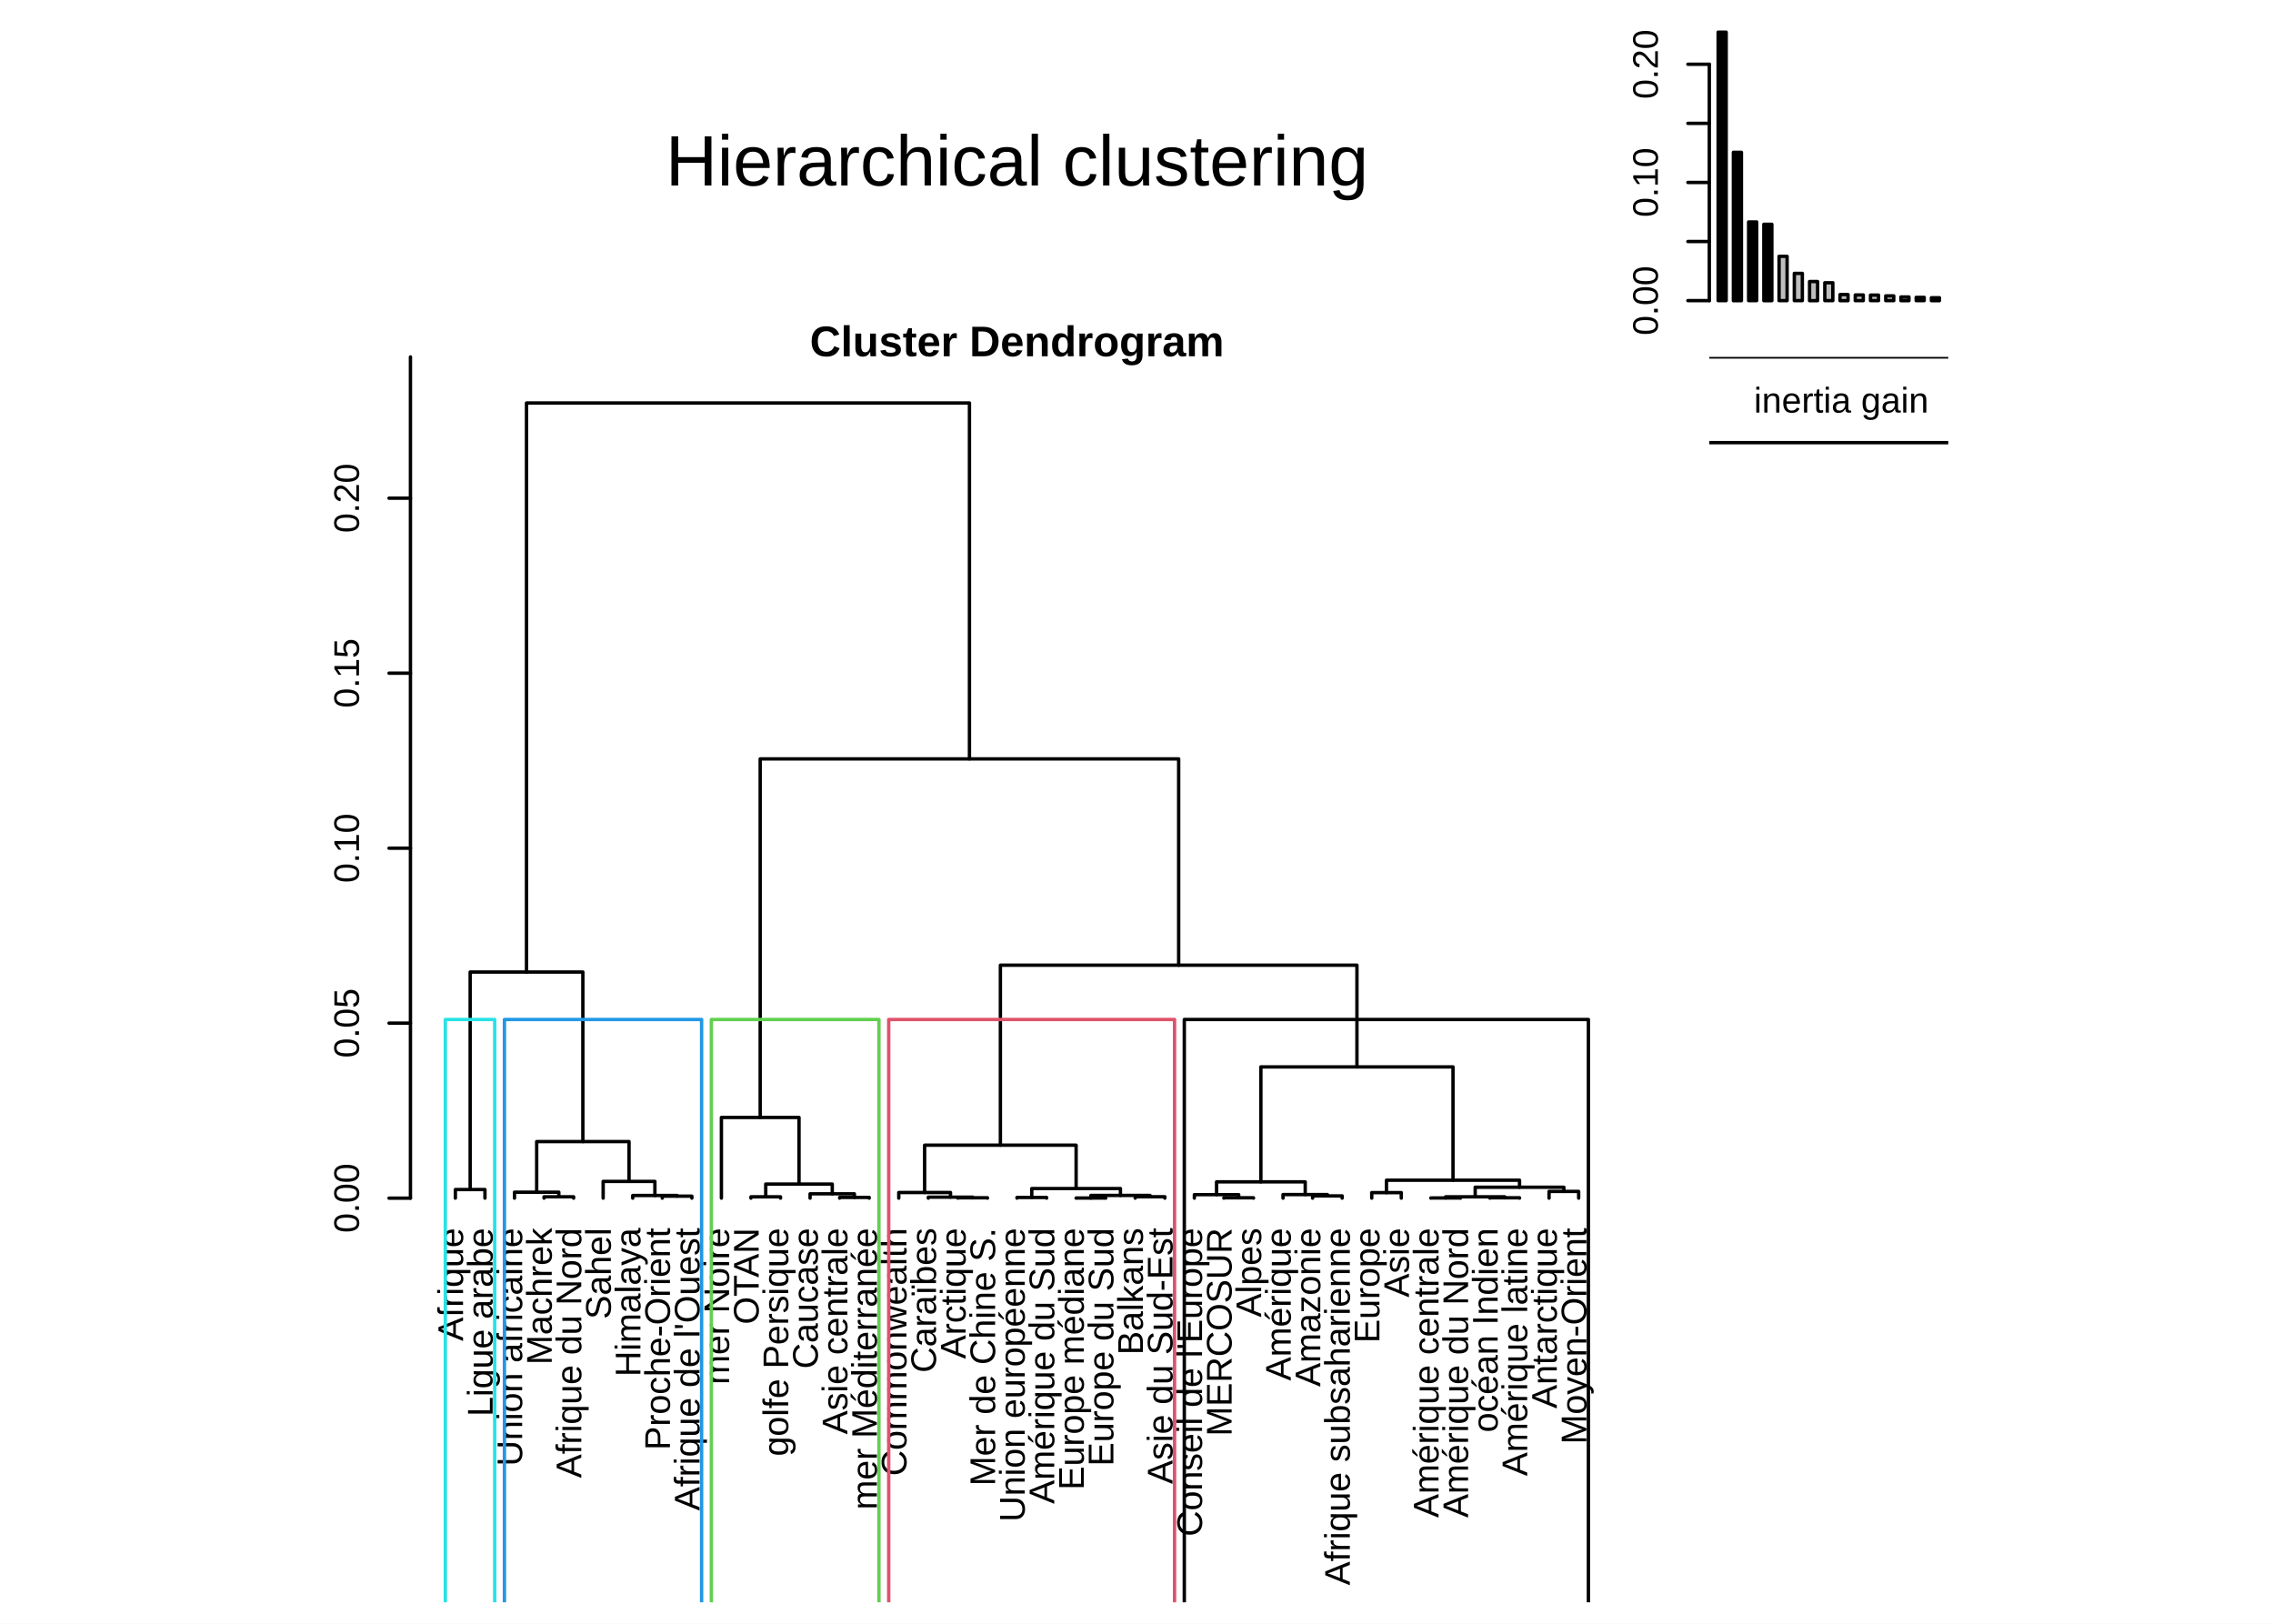
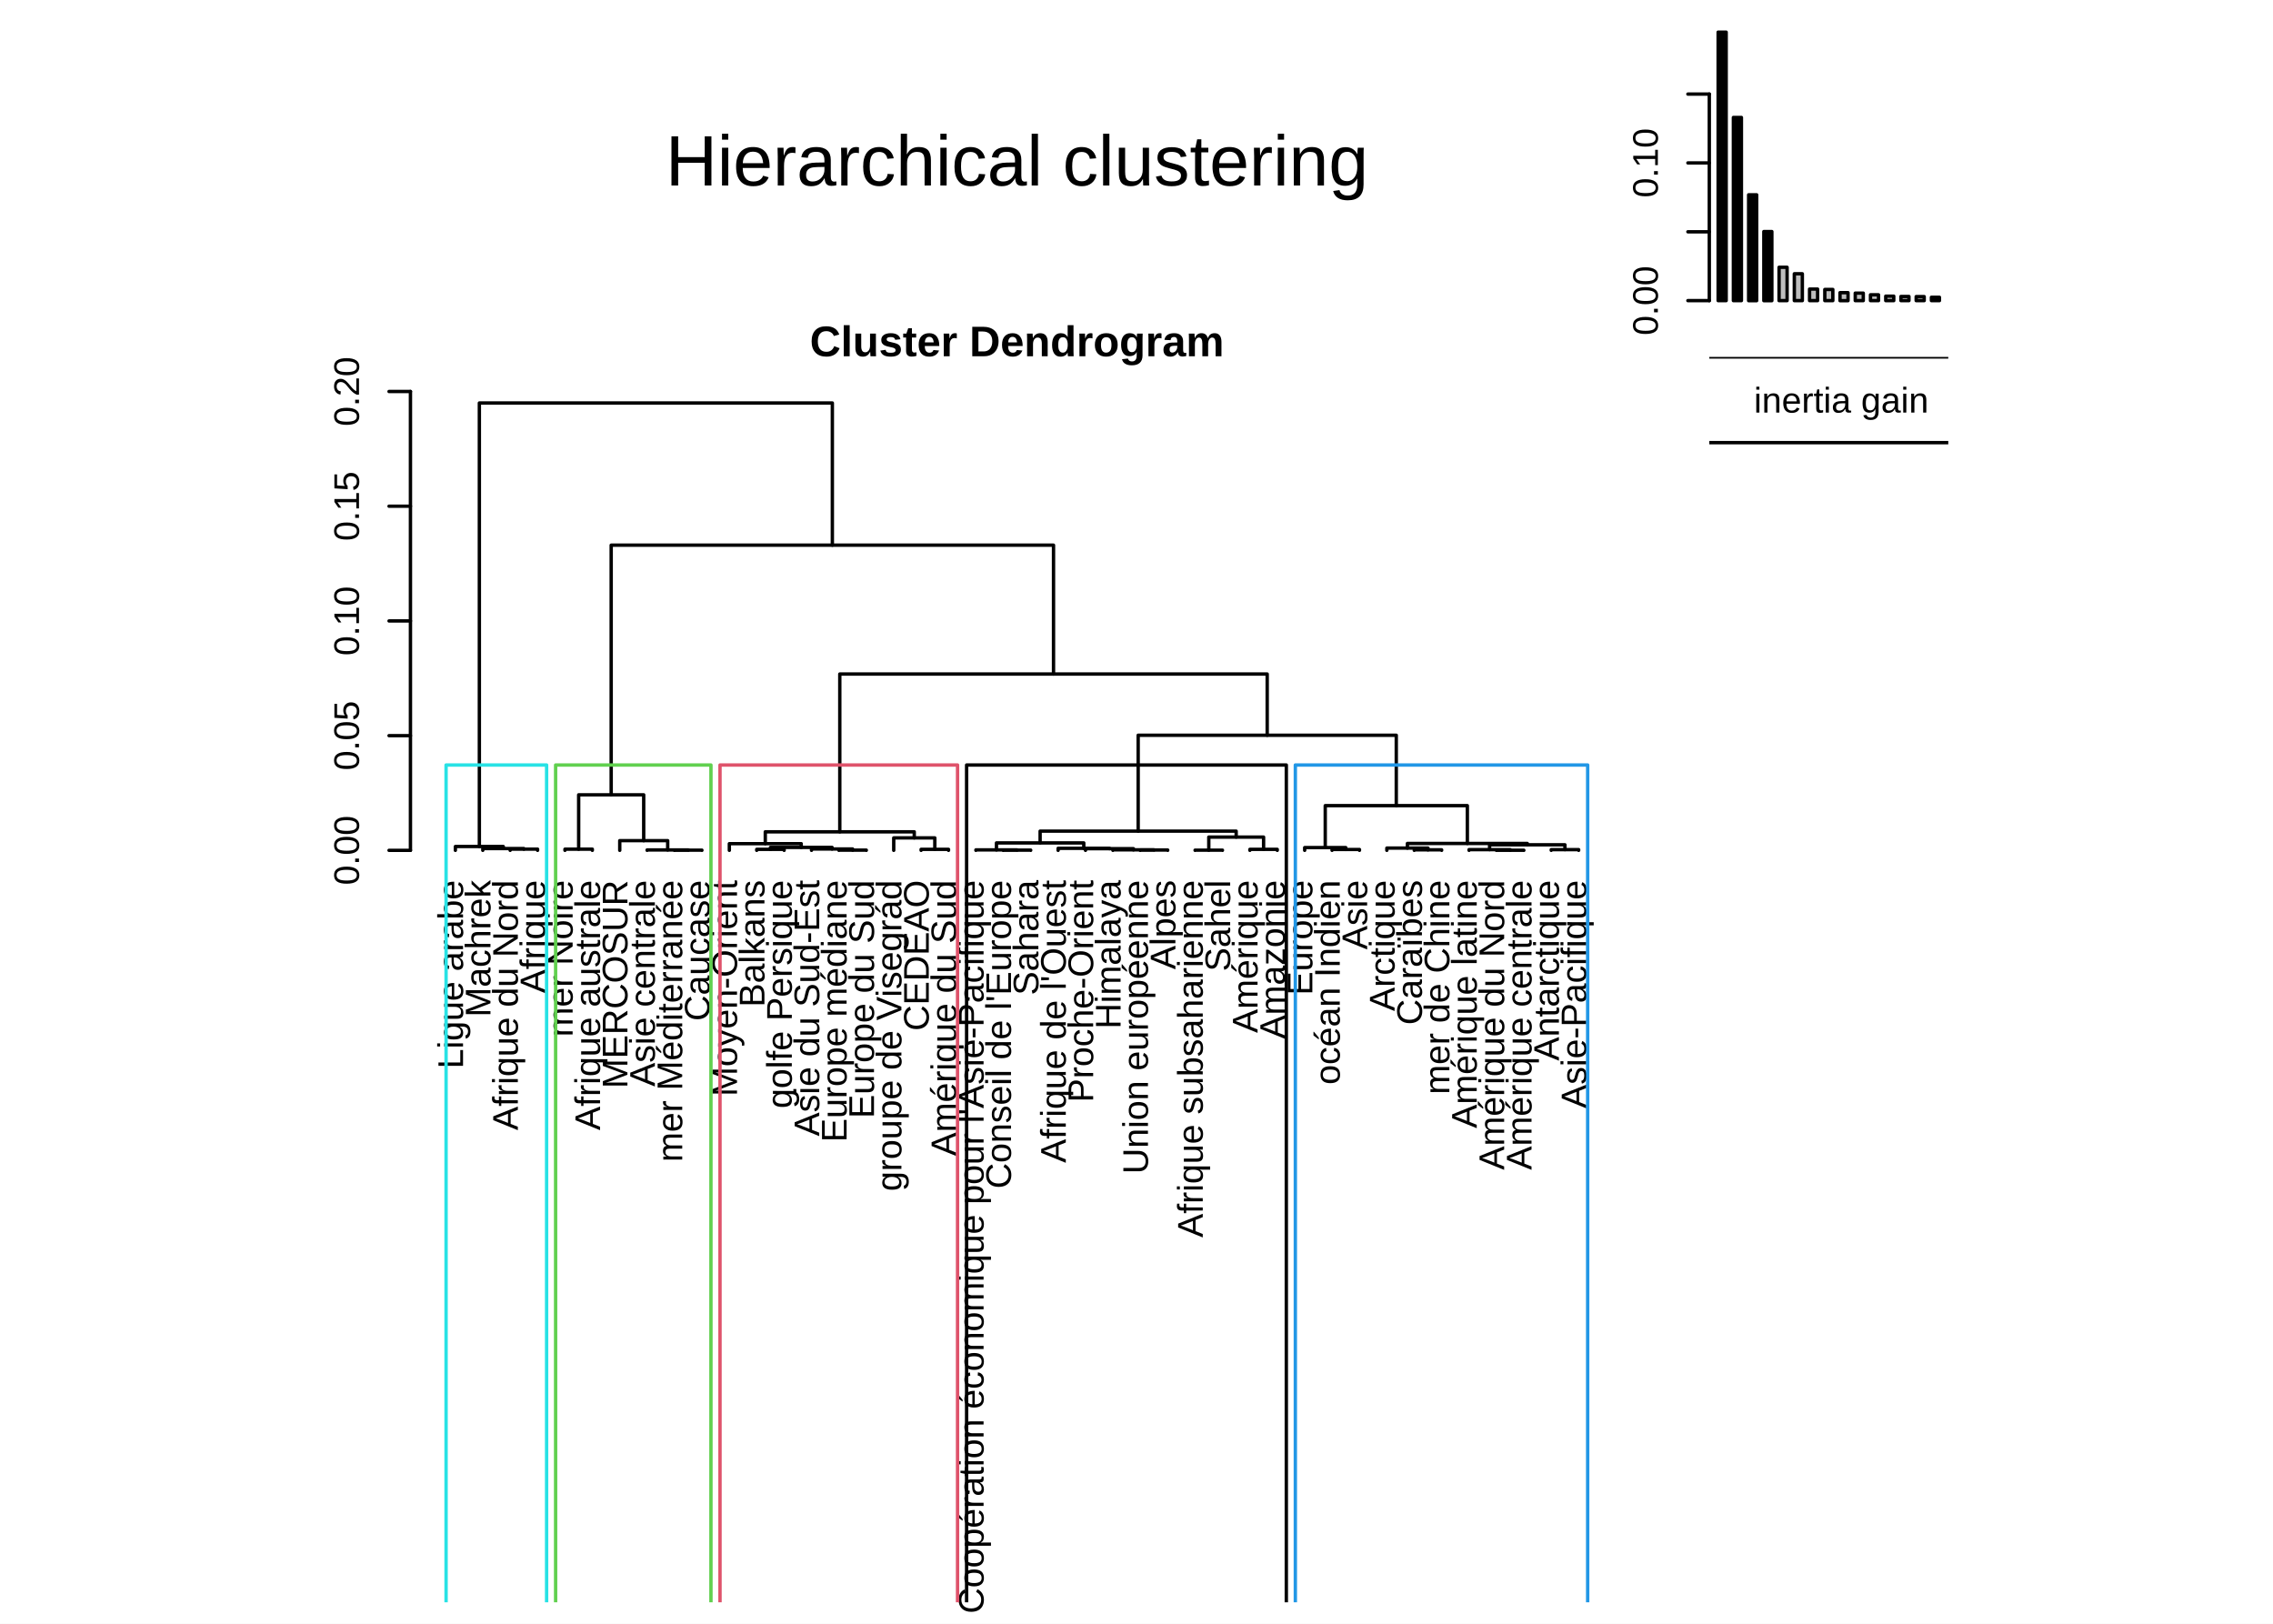
<svg xmlns="http://www.w3.org/2000/svg" class="svglite" width="504.00pt" height="360.00pt" viewBox="0 0 504.00 360.00">
  <defs>
    <style type="text/css">
    .svglite line, .svglite polyline, .svglite polygon, .svglite path, .svglite rect, .svglite circle {
      fill: none;
      stroke: #000000;
      stroke-linecap: round;
      stroke-linejoin: round;
      stroke-miterlimit: 10.00;
    }
  </style>
  </defs>
  <rect width="100%" height="100%" style="stroke: none; fill: #FFFFFF;" />
  <defs>
    <clipPath id="cpMC4wMHw1MDQuMDB8MC4wMHwzNjAuMDA=">
      <rect x="0.00" y="0.00" width="504.00" height="360.00" />
    </clipPath>
  </defs>
  <g clip-path="url(#cpMC4wMHw1MDQuMDB8MC4wMHwzNjAuMDA=)">
</g>
  <defs>
    <clipPath id="cpMzYwLjAwfDQzMi4wMHwwLjAwfDcyLjAw">
      <rect x="360.00" y="0.00" width="72.00" height="72.00" />
    </clipPath>
  </defs>
  <g clip-path="url(#cpMzYwLjAwfDQzMi4wMHwwLjAwfDcyLjAw)">
    <rect x="380.97" y="7.13" width="1.78" height="59.52" style="stroke-width: 0.75; fill: #000000;" />
-     <rect x="384.35" y="33.77" width="1.78" height="32.89" style="stroke-width: 0.75; fill: #000000;" />
-     <rect x="387.73" y="49.21" width="1.78" height="17.44" style="stroke-width: 0.75; fill: #000000;" />
-     <rect x="391.10" y="49.73" width="1.78" height="16.93" style="stroke-width: 0.75; fill: #000000;" />
-     <rect x="394.48" y="56.83" width="1.78" height="9.82" style="stroke-width: 0.75; fill: #BEBEBE;" />
-     <rect x="397.86" y="60.61" width="1.78" height="6.04" style="stroke-width: 0.75; fill: #BEBEBE;" />
-     <rect x="401.24" y="62.42" width="1.78" height="4.24" style="stroke-width: 0.75; fill: #BEBEBE;" />
-     <rect x="404.62" y="62.69" width="1.78" height="3.96" style="stroke-width: 0.75; fill: #BEBEBE;" />
-     <rect x="407.99" y="65.31" width="1.78" height="1.35" style="stroke-width: 0.75; fill: #BEBEBE;" />
-     <rect x="411.37" y="65.40" width="1.78" height="1.25" style="stroke-width: 0.75; fill: #BEBEBE;" />
-     <rect x="414.75" y="65.43" width="1.78" height="1.22" style="stroke-width: 0.75; fill: #BEBEBE;" />
-     <rect x="418.13" y="65.60" width="1.78" height="1.05" style="stroke-width: 0.75; fill: #BEBEBE;" />
-     <rect x="421.50" y="65.84" width="1.78" height="0.82" style="stroke-width: 0.75; fill: #BEBEBE;" />
-     <rect x="424.88" y="65.93" width="1.78" height="0.72" style="stroke-width: 0.75; fill: #BEBEBE;" />
-     <rect x="428.26" y="66.01" width="1.78" height="0.65" style="stroke-width: 0.75; fill: #BEBEBE;" />
+     <rect x="384.35" y="26.04" width="1.78" height="40.61" style="stroke-width: 0.75; fill: #000000;" />
+     <rect x="387.73" y="43.19" width="1.78" height="23.47" style="stroke-width: 0.75; fill: #000000;" />
+     <rect x="391.10" y="51.34" width="1.78" height="15.32" style="stroke-width: 0.75; fill: #000000;" />
+     <rect x="394.48" y="59.26" width="1.78" height="7.39" style="stroke-width: 0.75; fill: #BEBEBE;" />
+     <rect x="397.86" y="60.70" width="1.78" height="5.95" style="stroke-width: 0.75; fill: #BEBEBE;" />
+     <rect x="401.24" y="64.09" width="1.78" height="2.56" style="stroke-width: 0.75; fill: #BEBEBE;" />
+     <rect x="404.62" y="64.18" width="1.78" height="2.47" style="stroke-width: 0.75; fill: #BEBEBE;" />
+     <rect x="407.99" y="64.89" width="1.78" height="1.77" style="stroke-width: 0.75; fill: #BEBEBE;" />
+     <rect x="411.37" y="64.99" width="1.78" height="1.66" style="stroke-width: 0.75; fill: #BEBEBE;" />
+     <rect x="414.75" y="65.36" width="1.78" height="1.29" style="stroke-width: 0.75; fill: #BEBEBE;" />
+     <rect x="418.13" y="65.66" width="1.78" height="0.99" style="stroke-width: 0.75; fill: #BEBEBE;" />
+     <rect x="421.50" y="65.73" width="1.78" height="0.92" style="stroke-width: 0.75; fill: #BEBEBE;" />
+     <rect x="424.88" y="65.76" width="1.78" height="0.89" style="stroke-width: 0.75; fill: #BEBEBE;" />
+     <rect x="428.26" y="65.91" width="1.78" height="0.74" style="stroke-width: 0.75; fill: #BEBEBE;" />
  </g>
  <g clip-path="url(#cpMC4wMHw1MDQuMDB8MC4wMHwzNjAuMDA=)">
-     <line x1="379.01" y1="66.65" x2="379.01" y2="14.25" style="stroke-width: 0.75;" />
+     <line x1="379.01" y1="66.65" x2="379.01" y2="20.86" style="stroke-width: 0.75;" />
    <line x1="379.01" y1="66.65" x2="374.26" y2="66.65" style="stroke-width: 0.75;" />
-     <line x1="379.01" y1="53.55" x2="374.26" y2="53.55" style="stroke-width: 0.75;" />
-     <line x1="379.01" y1="40.45" x2="374.26" y2="40.45" style="stroke-width: 0.75;" />
-     <line x1="379.01" y1="27.35" x2="374.26" y2="27.35" style="stroke-width: 0.75;" />
-     <line x1="379.01" y1="14.25" x2="374.26" y2="14.25" style="stroke-width: 0.75;" />
+     <line x1="379.01" y1="51.39" x2="374.26" y2="51.39" style="stroke-width: 0.75;" />
+     <line x1="379.01" y1="36.12" x2="374.26" y2="36.12" style="stroke-width: 0.75;" />
+     <line x1="379.01" y1="20.86" x2="374.26" y2="20.86" style="stroke-width: 0.75;" />
    <text transform="translate(367.60,66.65) rotate(-90)" text-anchor="middle" style="font-size: 7.92px; font-family: Arial;" textLength="15.39px" lengthAdjust="spacingAndGlyphs">0.00</text>
-     <text transform="translate(367.60,40.45) rotate(-90)" text-anchor="middle" style="font-size: 7.92px; font-family: Arial;" textLength="15.39px" lengthAdjust="spacingAndGlyphs">0.10</text>
-     <text transform="translate(367.60,14.25) rotate(-90)" text-anchor="middle" style="font-size: 7.92px; font-family: Arial;" textLength="15.39px" lengthAdjust="spacingAndGlyphs">0.20</text>
+     <text transform="translate(367.60,36.12) rotate(-90)" text-anchor="middle" style="font-size: 7.92px; font-family: Arial;" textLength="15.39px" lengthAdjust="spacingAndGlyphs">0.10</text>
  </g>
  <defs>
    <clipPath id="cpOTEuMDF8MzYwLjAwfDcuMTN8NjcuMjU=">
      <rect x="91.01" y="7.13" width="268.99" height="60.12" />
    </clipPath>
  </defs>
  <g clip-path="url(#cpOTEuMDF8MzYwLjAwfDcuMTN8NjcuMjU=)">
    <circle cx="225.50" cy="37.19" r="1.78" style="stroke-width: 0.75; stroke: #FFFFFF;" />
  </g>
  <defs>
    <clipPath id="cpNzIuMDB8MzYwLjAwfDAuMDB8NzIuMDA=">
      <rect x="72.00" y="0.00" width="288.00" height="72.00" />
    </clipPath>
  </defs>
  <g clip-path="url(#cpNzIuMDB8MzYwLjAwfDAuMDB8NzIuMDA=)">
</g>
  <g clip-path="url(#cpOTEuMDF8MzYwLjAwfDcuMTN8NjcuMjU=)">
    <text x="225.50" y="41.13" text-anchor="middle" style="font-size: 15.84px; font-family: Arial;" textLength="155.71px" lengthAdjust="spacingAndGlyphs">Hierarchical clustering</text>
  </g>
  <defs>
    <clipPath id="cpMzc5LjAxfDQzMi4wMHw3OS4xM3wzNTUuMjU=">
      <rect x="379.01" y="79.13" width="52.99" height="276.12" />
    </clipPath>
  </defs>
  <g clip-path="url(#cpMzc5LjAxfDQzMi4wMHw3OS4xM3wzNTUuMjU=)">
    <circle cx="405.50" cy="217.19" r="1.78" style="stroke-width: 0.75; stroke: #FFFFFF;" />
  </g>
  <defs>
    <clipPath id="cpMzYwLjAwfDQzMi4wMHw3Mi4wMHwzNjAuMDA=">
      <rect x="360.00" y="72.00" width="72.00" height="288.00" />
    </clipPath>
  </defs>
  <g clip-path="url(#cpMzYwLjAwfDQzMi4wMHw3Mi4wMHwzNjAuMDA=)">
</g>
  <g clip-path="url(#cpMzc5LjAxfDQzMi4wMHw3OS4xM3wzNTUuMjU=)">
    <rect x="374.65" y="79.13" width="61.72" height="19.01" style="stroke-width: 0.75;" />
    <text x="388.90" y="91.47" style="font-size: 7.92px; font-family: Arial;" textLength="43.08px" lengthAdjust="spacingAndGlyphs">inertia gain  </text>
  </g>
  <defs>
    <clipPath id="cpOTEuMDF8MzYwLjAwfDc5LjEzfDM1NS4yNQ==">
      <rect x="91.01" y="79.13" width="268.99" height="276.12" />
    </clipPath>
  </defs>
  <g clip-path="url(#cpOTEuMDF8MzYwLjAwfDc5LjEzfDM1NS4yNQ==)">
</g>
  <defs>
    <clipPath id="cpNzIuMDB8MzYwLjAwfDcyLjAwfDM2MC4wMA==">
      <rect x="72.00" y="72.00" width="288.00" height="288.00" />
    </clipPath>
  </defs>
  <g clip-path="url(#cpNzIuMDB8MzYwLjAwfDcyLjAwfDM2MC4wMA==)">
-     <text transform="translate(102.67,272.23) rotate(-90)" text-anchor="end" style="font-size: 7.92px; font-family: Arial;" textLength="25.06px" lengthAdjust="spacingAndGlyphs">Afrique</text>
-     <text transform="translate(109.23,272.23) rotate(-90)" text-anchor="end" style="font-size: 7.92px; font-family: Arial;" textLength="41.78px" lengthAdjust="spacingAndGlyphs">Ligue arabe</text>
-     <polyline points="100.97,265.64 100.97,263.73 107.53,263.73 107.53,265.64 " style="stroke-width: 0.75;" />
-     <text transform="translate(115.78,272.23) rotate(-90)" text-anchor="end" style="font-size: 7.92px; font-family: Arial;" textLength="52.75px" lengthAdjust="spacingAndGlyphs">Union africaine</text>
-     <text transform="translate(122.34,272.23) rotate(-90)" text-anchor="end" style="font-size: 7.92px; font-family: Arial;" textLength="30.33px" lengthAdjust="spacingAndGlyphs">Machrek</text>
-     <text transform="translate(128.89,272.23) rotate(-90)" text-anchor="end" style="font-size: 7.92px; font-family: Arial;" textLength="55.39px" lengthAdjust="spacingAndGlyphs">Afrique du Nord</text>
-     <polyline points="120.63,265.64 120.63,265.34 127.19,265.34 127.19,265.64 " style="stroke-width: 0.75;" />
-     <polyline points="114.08,265.64 114.08,264.32 123.91,264.32 123.91,265.34 " style="stroke-width: 0.75;" />
-     <text transform="translate(135.44,272.23) rotate(-90)" text-anchor="end" style="font-size: 7.92px; font-family: Arial;" textLength="20.22px" lengthAdjust="spacingAndGlyphs">Sahel</text>
-     <text transform="translate(142.00,272.23) rotate(-90)" text-anchor="end" style="font-size: 7.92px; font-family: Arial;" textLength="32.96px" lengthAdjust="spacingAndGlyphs">Himalaya</text>
-     <text transform="translate(148.55,272.23) rotate(-90)" text-anchor="end" style="font-size: 7.92px; font-family: Arial;" textLength="49.23px" lengthAdjust="spacingAndGlyphs">Proche-Orient</text>
-     <text transform="translate(155.11,272.23) rotate(-90)" text-anchor="end" style="font-size: 7.92px; font-family: Arial;" textLength="62.61px" lengthAdjust="spacingAndGlyphs">Afrique de l'Ouest</text>
-     <polyline points="146.85,265.64 146.85,265.20 153.41,265.20 153.41,265.64 " style="stroke-width: 0.75;" />
-     <polyline points="140.30,265.64 140.30,265.05 150.13,265.05 150.13,265.20 " style="stroke-width: 0.75;" />
-     <polyline points="133.74,265.64 133.74,261.93 145.21,261.93 145.21,265.05 " style="stroke-width: 0.75;" />
-     <polyline points="119.00,264.32 119.00,253.10 139.48,253.10 139.48,261.93 " style="stroke-width: 0.75;" />
-     <polyline points="104.25,263.73 104.25,215.51 129.24,215.51 129.24,253.10 " style="stroke-width: 0.75;" />
-     <text transform="translate(161.66,272.23) rotate(-90)" text-anchor="end" style="font-size: 7.92px; font-family: Arial;" textLength="34.72px" lengthAdjust="spacingAndGlyphs">mer Noire</text>
-     <text transform="translate(168.22,272.23) rotate(-90)" text-anchor="end" style="font-size: 7.92px; font-family: Arial;" textLength="21.96px" lengthAdjust="spacingAndGlyphs">OTAN</text>
-     <text transform="translate(174.77,272.23) rotate(-90)" text-anchor="end" style="font-size: 7.92px; font-family: Arial;" textLength="50.56px" lengthAdjust="spacingAndGlyphs">golfe Persique</text>
-     <polyline points="166.51,265.64 166.51,265.35 173.07,265.35 173.07,265.64 " style="stroke-width: 0.75;" />
-     <text transform="translate(181.33,272.23) rotate(-90)" text-anchor="end" style="font-size: 7.92px; font-family: Arial;" textLength="31.21px" lengthAdjust="spacingAndGlyphs">Caucase</text>
-     <text transform="translate(187.88,272.23) rotate(-90)" text-anchor="end" style="font-size: 7.92px; font-family: Arial;" textLength="45.71px" lengthAdjust="spacingAndGlyphs">Asie centrale</text>
-     <text transform="translate(194.43,272.23) rotate(-90)" text-anchor="end" style="font-size: 7.92px; font-family: Arial;" textLength="62.42px" lengthAdjust="spacingAndGlyphs">mer Méditerranée</text>
-     <polyline points="186.18,265.64 186.18,265.48 192.73,265.48 192.73,265.64 " style="stroke-width: 0.75;" />
-     <polyline points="179.62,265.64 179.62,264.68 189.45,264.68 189.45,265.48 " style="stroke-width: 0.75;" />
-     <polyline points="169.79,265.35 169.79,262.52 184.54,262.52 184.54,264.68 " style="stroke-width: 0.75;" />
-     <polyline points="159.96,265.64 159.96,247.75 177.17,247.75 177.17,262.52 " style="stroke-width: 0.75;" />
-     <text transform="translate(200.99,272.23) rotate(-90)" text-anchor="end" style="font-size: 7.92px; font-family: Arial;" textLength="54.94px" lengthAdjust="spacingAndGlyphs">Commonwealth</text>
-     <text transform="translate(207.54,272.23) rotate(-90)" text-anchor="end" style="font-size: 7.92px; font-family: Arial;" textLength="32.09px" lengthAdjust="spacingAndGlyphs">Caraïbes</text>
-     <text transform="translate(214.10,272.23) rotate(-90)" text-anchor="end" style="font-size: 7.92px; font-family: Arial;" textLength="29.01px" lengthAdjust="spacingAndGlyphs">Arctique</text>
-     <text transform="translate(220.65,272.23) rotate(-90)" text-anchor="end" style="font-size: 7.92px; font-family: Arial;" textLength="57.14px" lengthAdjust="spacingAndGlyphs">Mer de Chine S.</text>
-     <polyline points="212.40,265.64 212.40,265.56 218.95,265.56 218.95,265.64 " style="stroke-width: 0.75;" />
-     <polyline points="205.84,265.64 205.84,265.42 215.67,265.42 215.67,265.56 " style="stroke-width: 0.75;" />
-     <polyline points="199.29,265.64 199.29,264.39 210.76,264.39 210.76,265.42 " style="stroke-width: 0.75;" />
-     <text transform="translate(227.21,272.23) rotate(-90)" text-anchor="end" style="font-size: 7.92px; font-family: Arial;" textLength="65.09px" lengthAdjust="spacingAndGlyphs">Union européenne</text>
-     <text transform="translate(233.76,272.23) rotate(-90)" text-anchor="end" style="font-size: 7.92px; font-family: Arial;" textLength="61.11px" lengthAdjust="spacingAndGlyphs">Amérique du Sud</text>
-     <polyline points="225.50,265.64 225.50,265.49 232.06,265.49 232.06,265.64 " style="stroke-width: 0.75;" />
-     <text transform="translate(240.31,272.23) rotate(-90)" text-anchor="end" style="font-size: 7.92px; font-family: Arial;" textLength="58.04px" lengthAdjust="spacingAndGlyphs">Europe médiane</text>
-     <text transform="translate(246.87,272.23) rotate(-90)" text-anchor="end" style="font-size: 7.92px; font-family: Arial;" textLength="52.76px" lengthAdjust="spacingAndGlyphs">Europe du Sud</text>
-     <polyline points="238.61,265.64 238.61,265.62 245.17,265.62 245.17,265.64 " style="stroke-width: 0.75;" />
-     <text transform="translate(253.42,272.23) rotate(-90)" text-anchor="end" style="font-size: 7.92px; font-family: Arial;" textLength="28.13px" lengthAdjust="spacingAndGlyphs">Balkans</text>
-     <text transform="translate(259.98,272.23) rotate(-90)" text-anchor="end" style="font-size: 7.92px; font-family: Arial;" textLength="56.69px" lengthAdjust="spacingAndGlyphs">Asie du Sud-Est</text>
-     <polyline points="251.72,265.64 251.72,265.33 258.28,265.33 258.28,265.64 " style="stroke-width: 0.75;" />
-     <polyline points="241.89,265.62 241.89,265.04 255.00,265.04 255.00,265.33 " style="stroke-width: 0.75;" />
-     <polyline points="228.78,265.49 228.78,263.51 248.44,263.51 248.44,265.04 " style="stroke-width: 0.75;" />
-     <polyline points="205.02,264.39 205.02,253.90 238.61,253.90 238.61,263.51 " style="stroke-width: 0.75;" />
-     <text transform="translate(266.53,272.23) rotate(-90)" text-anchor="end" style="font-size: 7.92px; font-family: Arial;" textLength="68.34px" lengthAdjust="spacingAndGlyphs">Conseil de l'Europe</text>
-     <text transform="translate(273.09,272.23) rotate(-90)" text-anchor="end" style="font-size: 7.92px; font-family: Arial;" textLength="46.12px" lengthAdjust="spacingAndGlyphs">MERCOSUR</text>
-     <text transform="translate(279.64,272.23) rotate(-90)" text-anchor="end" style="font-size: 7.92px; font-family: Arial;" textLength="19.78px" lengthAdjust="spacingAndGlyphs">Alpes</text>
-     <polyline points="271.38,265.64 271.38,265.56 277.94,265.56 277.94,265.64 " style="stroke-width: 0.75;" />
-     <polyline points="264.83,265.64 264.83,264.87 274.66,264.87 274.66,265.56 " style="stroke-width: 0.75;" />
-     <text transform="translate(286.20,272.23) rotate(-90)" text-anchor="end" style="font-size: 7.92px; font-family: Arial;" textLength="33.85px" lengthAdjust="spacingAndGlyphs">Amérique</text>
-     <text transform="translate(292.75,272.23) rotate(-90)" text-anchor="end" style="font-size: 7.92px; font-family: Arial;" textLength="35.16px" lengthAdjust="spacingAndGlyphs">Amazonie</text>
-     <text transform="translate(299.30,272.23) rotate(-90)" text-anchor="end" style="font-size: 7.92px; font-family: Arial;" textLength="79.14px" lengthAdjust="spacingAndGlyphs">Afrique subsaharienne</text>
-     <polyline points="291.05,265.64 291.05,265.14 297.60,265.14 297.60,265.64 " style="stroke-width: 0.75;" />
-     <polyline points="284.49,265.64 284.49,264.85 294.33,264.85 294.33,265.14 " style="stroke-width: 0.75;" />
-     <polyline points="269.75,264.87 269.75,262.03 289.41,262.03 289.41,264.85 " style="stroke-width: 0.75;" />
-     <text transform="translate(305.86,272.23) rotate(-90)" text-anchor="end" style="font-size: 7.92px; font-family: Arial;" textLength="25.50px" lengthAdjust="spacingAndGlyphs">Europe</text>
-     <text transform="translate(312.41,272.23) rotate(-90)" text-anchor="end" style="font-size: 7.92px; font-family: Arial;" textLength="15.38px" lengthAdjust="spacingAndGlyphs">Asie</text>
-     <polyline points="304.16,265.64 304.16,264.42 310.71,264.42 310.71,265.64 " style="stroke-width: 0.75;" />
-     <text transform="translate(318.97,272.23) rotate(-90)" text-anchor="end" style="font-size: 7.92px; font-family: Arial;" textLength="64.18px" lengthAdjust="spacingAndGlyphs">Amérique centrale</text>
-     <text transform="translate(325.52,272.23) rotate(-90)" text-anchor="end" style="font-size: 7.92px; font-family: Arial;" textLength="64.18px" lengthAdjust="spacingAndGlyphs">Amérique du Nord</text>
-     <polyline points="317.27,265.64 317.27,265.60 323.82,265.60 323.82,265.64 " style="stroke-width: 0.75;" />
-     <text transform="translate(332.08,272.23) rotate(-90)" text-anchor="end" style="font-size: 7.92px; font-family: Arial;" textLength="45.30px" lengthAdjust="spacingAndGlyphs">océan Indien</text>
-     <text transform="translate(338.63,272.23) rotate(-90)" text-anchor="end" style="font-size: 7.92px; font-family: Arial;" textLength="54.95px" lengthAdjust="spacingAndGlyphs">Amérique latine</text>
-     <polyline points="330.37,265.64 330.37,265.56 336.93,265.56 336.93,265.64 " style="stroke-width: 0.75;" />
-     <polyline points="320.54,265.60 320.54,265.35 333.65,265.35 333.65,265.56 " style="stroke-width: 0.75;" />
-     <text transform="translate(345.19,272.23) rotate(-90)" text-anchor="end" style="font-size: 7.92px; font-family: Arial;" textLength="40.00px" lengthAdjust="spacingAndGlyphs">Antarctique</text>
-     <text transform="translate(351.74,272.23) rotate(-90)" text-anchor="end" style="font-size: 7.92px; font-family: Arial;" textLength="47.91px" lengthAdjust="spacingAndGlyphs">Moyen-Orient</text>
-     <polyline points="343.48,265.64 343.48,264.15 350.04,264.15 350.04,265.64 " style="stroke-width: 0.75;" />
-     <polyline points="327.10,265.35 327.10,263.22 346.76,263.22 346.76,264.15 " style="stroke-width: 0.75;" />
-     <polyline points="307.43,264.42 307.43,261.66 336.93,261.66 336.93,263.22 " style="stroke-width: 0.75;" />
-     <polyline points="279.58,262.03 279.58,236.54 322.18,236.54 322.18,261.66 " style="stroke-width: 0.75;" />
-     <polyline points="221.82,253.90 221.82,213.99 300.88,213.99 300.88,236.54 " style="stroke-width: 0.75;" />
-     <polyline points="168.56,247.75 168.56,168.25 261.35,168.25 261.35,213.99 " style="stroke-width: 0.75;" />
-     <polyline points="116.74,215.51 116.74,89.35 214.96,89.35 214.96,168.25 " style="stroke-width: 0.75;" />
+     <text transform="translate(102.67,195.12) rotate(-90)" text-anchor="end" style="font-size: 7.92px; font-family: Arial;" textLength="41.78px" lengthAdjust="spacingAndGlyphs">Ligue arabe</text>
+     <text transform="translate(108.75,195.12) rotate(-90)" text-anchor="end" style="font-size: 7.92px; font-family: Arial;" textLength="30.33px" lengthAdjust="spacingAndGlyphs">Machrek</text>
+     <text transform="translate(114.82,195.12) rotate(-90)" text-anchor="end" style="font-size: 7.92px; font-family: Arial;" textLength="55.39px" lengthAdjust="spacingAndGlyphs">Afrique du Nord</text>
+     <text transform="translate(120.90,195.12) rotate(-90)" text-anchor="end" style="font-size: 7.92px; font-family: Arial;" textLength="25.06px" lengthAdjust="spacingAndGlyphs">Afrique</text>
+     <polyline points="113.12,188.53 113.12,188.26 119.20,188.26 119.20,188.53 " style="stroke-width: 0.75;" />
+     <polyline points="107.05,188.53 107.05,188.13 116.16,188.13 116.16,188.26 " style="stroke-width: 0.75;" />
+     <polyline points="100.97,188.53 100.97,187.68 111.60,187.68 111.60,188.13 " style="stroke-width: 0.75;" />
+     <text transform="translate(126.97,195.12) rotate(-90)" text-anchor="end" style="font-size: 7.92px; font-family: Arial;" textLength="34.72px" lengthAdjust="spacingAndGlyphs">mer Noire</text>
+     <text transform="translate(133.05,195.12) rotate(-90)" text-anchor="end" style="font-size: 7.92px; font-family: Arial;" textLength="55.39px" lengthAdjust="spacingAndGlyphs">Afrique australe</text>
+     <polyline points="125.27,188.53 125.27,188.27 131.34,188.27 131.34,188.53 " style="stroke-width: 0.75;" />
+     <text transform="translate(139.12,195.12) rotate(-90)" text-anchor="end" style="font-size: 7.92px; font-family: Arial;" textLength="46.12px" lengthAdjust="spacingAndGlyphs">MERCOSUR</text>
+     <text transform="translate(145.20,195.12) rotate(-90)" text-anchor="end" style="font-size: 7.92px; font-family: Arial;" textLength="45.71px" lengthAdjust="spacingAndGlyphs">Asie centrale</text>
+     <text transform="translate(151.27,195.12) rotate(-90)" text-anchor="end" style="font-size: 7.92px; font-family: Arial;" textLength="62.42px" lengthAdjust="spacingAndGlyphs">mer Méditerranée</text>
+     <text transform="translate(157.35,195.12) rotate(-90)" text-anchor="end" style="font-size: 7.92px; font-family: Arial;" textLength="31.21px" lengthAdjust="spacingAndGlyphs">Caucase</text>
+     <polyline points="149.57,188.53 149.57,188.49 155.64,188.49 155.64,188.53 " style="stroke-width: 0.75;" />
+     <polyline points="143.49,188.53 143.49,188.44 152.61,188.44 152.61,188.49 " style="stroke-width: 0.75;" />
+     <polyline points="137.42,188.53 137.42,186.38 148.05,186.38 148.05,188.44 " style="stroke-width: 0.75;" />
+     <polyline points="128.31,188.27 128.31,176.22 142.73,176.22 142.73,186.38 " style="stroke-width: 0.75;" />
+     <text transform="translate(163.42,195.12) rotate(-90)" text-anchor="end" style="font-size: 7.92px; font-family: Arial;" textLength="47.91px" lengthAdjust="spacingAndGlyphs">Moyen-Orient</text>
+     <text transform="translate(169.50,195.12) rotate(-90)" text-anchor="end" style="font-size: 7.92px; font-family: Arial;" textLength="28.13px" lengthAdjust="spacingAndGlyphs">Balkans</text>
+     <text transform="translate(175.57,195.12) rotate(-90)" text-anchor="end" style="font-size: 7.92px; font-family: Arial;" textLength="50.56px" lengthAdjust="spacingAndGlyphs">golfe Persique</text>
+     <polyline points="167.79,188.53 167.79,188.31 173.87,188.31 173.87,188.53 " style="stroke-width: 0.75;" />
+     <text transform="translate(181.65,195.12) rotate(-90)" text-anchor="end" style="font-size: 7.92px; font-family: Arial;" textLength="56.69px" lengthAdjust="spacingAndGlyphs">Asie du Sud-Est</text>
+     <text transform="translate(187.72,195.12) rotate(-90)" text-anchor="end" style="font-size: 7.92px; font-family: Arial;" textLength="58.04px" lengthAdjust="spacingAndGlyphs">Europe médiane</text>
+     <text transform="translate(193.79,195.12) rotate(-90)" text-anchor="end" style="font-size: 7.92px; font-family: Arial;" textLength="52.76px" lengthAdjust="spacingAndGlyphs">Europe du Sud</text>
+     <polyline points="186.02,188.53 186.02,188.48 192.09,188.48 192.09,188.53 " style="stroke-width: 0.75;" />
+     <polyline points="179.94,188.53 179.94,188.23 189.06,188.23 189.06,188.48 " style="stroke-width: 0.75;" />
+     <polyline points="170.83,188.31 170.83,187.88 184.50,187.88 184.50,188.23 " style="stroke-width: 0.75;" />
+     <polyline points="161.72,188.53 161.72,187.05 177.66,187.05 177.66,187.88 " style="stroke-width: 0.75;" />
+     <text transform="translate(199.87,195.12) rotate(-90)" text-anchor="end" style="font-size: 7.92px; font-family: Arial;" textLength="69.03px" lengthAdjust="spacingAndGlyphs">groupe de Visegrád</text>
+     <text transform="translate(205.94,195.12) rotate(-90)" text-anchor="end" style="font-size: 7.92px; font-family: Arial;" textLength="33.38px" lengthAdjust="spacingAndGlyphs">CEDEAO</text>
+     <text transform="translate(212.02,195.12) rotate(-90)" text-anchor="end" style="font-size: 7.92px; font-family: Arial;" textLength="61.11px" lengthAdjust="spacingAndGlyphs">Amérique du Sud</text>
+     <polyline points="204.24,188.53 204.24,188.31 210.32,188.31 210.32,188.53 " style="stroke-width: 0.75;" />
+     <polyline points="198.17,188.53 198.17,185.77 207.28,185.77 207.28,188.31 " style="stroke-width: 0.75;" />
+     <polyline points="169.69,187.05 169.69,184.42 202.72,184.42 202.72,185.77 " style="stroke-width: 0.75;" />
+     <text transform="translate(218.09,195.12) rotate(-90)" text-anchor="end" style="font-size: 7.92px; font-family: Arial;" textLength="162.42px" lengthAdjust="spacingAndGlyphs">Coopération économique pour l'Asie-Pacifique</text>
+     <text transform="translate(224.17,195.12) rotate(-90)" text-anchor="end" style="font-size: 7.92px; font-family: Arial;" textLength="68.34px" lengthAdjust="spacingAndGlyphs">Conseil de l'Europe</text>
+     <text transform="translate(230.24,195.12) rotate(-90)" text-anchor="end" style="font-size: 7.92px; font-family: Arial;" textLength="25.50px" lengthAdjust="spacingAndGlyphs">Sahara</text>
+     <polyline points="222.47,188.53 222.47,188.48 228.54,188.48 228.54,188.53 " style="stroke-width: 0.75;" />
+     <polyline points="216.39,188.53 216.39,188.43 225.50,188.43 225.50,188.48 " style="stroke-width: 0.75;" />
+     <text transform="translate(236.32,195.12) rotate(-90)" text-anchor="end" style="font-size: 7.92px; font-family: Arial;" textLength="62.61px" lengthAdjust="spacingAndGlyphs">Afrique de l'Ouest</text>
+     <text transform="translate(242.39,195.12) rotate(-90)" text-anchor="end" style="font-size: 7.92px; font-family: Arial;" textLength="49.23px" lengthAdjust="spacingAndGlyphs">Proche-Orient</text>
+     <text transform="translate(248.47,195.12) rotate(-90)" text-anchor="end" style="font-size: 7.92px; font-family: Arial;" textLength="32.96px" lengthAdjust="spacingAndGlyphs">Himalaya</text>
+     <text transform="translate(254.54,195.12) rotate(-90)" text-anchor="end" style="font-size: 7.92px; font-family: Arial;" textLength="65.09px" lengthAdjust="spacingAndGlyphs">Union européenne</text>
+     <text transform="translate(260.62,195.12) rotate(-90)" text-anchor="end" style="font-size: 7.92px; font-family: Arial;" textLength="19.78px" lengthAdjust="spacingAndGlyphs">Alpes</text>
+     <polyline points="252.84,188.53 252.84,188.46 258.92,188.46 258.92,188.53 " style="stroke-width: 0.75;" />
+     <polyline points="246.77,188.53 246.77,188.42 255.88,188.42 255.88,188.46 " style="stroke-width: 0.75;" />
+     <polyline points="240.69,188.53 240.69,188.16 251.32,188.16 251.32,188.42 " style="stroke-width: 0.75;" />
+     <polyline points="234.62,188.53 234.62,188.08 246.01,188.08 246.01,188.16 " style="stroke-width: 0.75;" />
+     <polyline points="220.95,188.43 220.95,186.88 240.31,186.88 240.31,188.08 " style="stroke-width: 0.75;" />
+     <text transform="translate(266.69,195.12) rotate(-90)" text-anchor="end" style="font-size: 7.92px; font-family: Arial;" textLength="79.14px" lengthAdjust="spacingAndGlyphs">Afrique subsaharienne</text>
+     <text transform="translate(272.77,195.12) rotate(-90)" text-anchor="end" style="font-size: 7.92px; font-family: Arial;" textLength="20.22px" lengthAdjust="spacingAndGlyphs">Sahel</text>
+     <polyline points="264.99,188.53 264.99,188.49 271.06,188.49 271.06,188.53 " style="stroke-width: 0.75;" />
+     <text transform="translate(278.84,195.12) rotate(-90)" text-anchor="end" style="font-size: 7.92px; font-family: Arial;" textLength="33.85px" lengthAdjust="spacingAndGlyphs">Amérique</text>
+     <text transform="translate(284.92,195.12) rotate(-90)" text-anchor="end" style="font-size: 7.92px; font-family: Arial;" textLength="35.16px" lengthAdjust="spacingAndGlyphs">Amazonie</text>
+     <polyline points="277.14,188.53 277.14,188.31 283.21,188.31 283.21,188.53 " style="stroke-width: 0.75;" />
+     <polyline points="268.03,188.49 268.03,185.59 280.18,185.59 280.18,188.31 " style="stroke-width: 0.75;" />
+     <polyline points="230.63,186.88 230.63,184.27 274.10,184.27 274.10,185.59 " style="stroke-width: 0.75;" />
+     <text transform="translate(290.99,195.12) rotate(-90)" text-anchor="end" style="font-size: 7.92px; font-family: Arial;" textLength="25.50px" lengthAdjust="spacingAndGlyphs">Europe</text>
+     <text transform="translate(297.07,195.12) rotate(-90)" text-anchor="end" style="font-size: 7.92px; font-family: Arial;" textLength="45.30px" lengthAdjust="spacingAndGlyphs">océan Indien</text>
+     <text transform="translate(303.14,195.12) rotate(-90)" text-anchor="end" style="font-size: 7.92px; font-family: Arial;" textLength="15.38px" lengthAdjust="spacingAndGlyphs">Asie</text>
+     <polyline points="295.36,188.53 295.36,188.34 301.44,188.34 301.44,188.53 " style="stroke-width: 0.75;" />
+     <polyline points="289.29,188.53 289.29,187.92 298.40,187.92 298.40,188.34 " style="stroke-width: 0.75;" />
+     <text transform="translate(309.22,195.12) rotate(-90)" text-anchor="end" style="font-size: 7.92px; font-family: Arial;" textLength="29.01px" lengthAdjust="spacingAndGlyphs">Arctique</text>
+     <text transform="translate(315.29,195.12) rotate(-90)" text-anchor="end" style="font-size: 7.92px; font-family: Arial;" textLength="32.09px" lengthAdjust="spacingAndGlyphs">Caraïbes</text>
+     <text transform="translate(321.37,195.12) rotate(-90)" text-anchor="end" style="font-size: 7.92px; font-family: Arial;" textLength="47.48px" lengthAdjust="spacingAndGlyphs">mer de Chine</text>
+     <polyline points="313.59,188.53 313.59,188.42 319.66,188.42 319.66,188.53 " style="stroke-width: 0.75;" />
+     <polyline points="307.51,188.53 307.51,188.03 316.63,188.03 316.63,188.42 " style="stroke-width: 0.75;" />
+     <text transform="translate(327.44,195.12) rotate(-90)" text-anchor="end" style="font-size: 7.92px; font-family: Arial;" textLength="54.95px" lengthAdjust="spacingAndGlyphs">Amérique latine</text>
+     <text transform="translate(333.52,195.12) rotate(-90)" text-anchor="end" style="font-size: 7.92px; font-family: Arial;" textLength="64.18px" lengthAdjust="spacingAndGlyphs">Amérique du Nord</text>
+     <text transform="translate(339.59,195.12) rotate(-90)" text-anchor="end" style="font-size: 7.92px; font-family: Arial;" textLength="64.18px" lengthAdjust="spacingAndGlyphs">Amérique centrale</text>
+     <polyline points="331.81,188.53 331.81,188.51 337.89,188.51 337.89,188.53 " style="stroke-width: 0.75;" />
+     <polyline points="325.74,188.53 325.74,188.37 334.85,188.37 334.85,188.51 " style="stroke-width: 0.75;" />
+     <text transform="translate(345.66,195.12) rotate(-90)" text-anchor="end" style="font-size: 7.92px; font-family: Arial;" textLength="40.00px" lengthAdjust="spacingAndGlyphs">Antarctique</text>
+     <text transform="translate(351.74,195.12) rotate(-90)" text-anchor="end" style="font-size: 7.92px; font-family: Arial;" textLength="50.54px" lengthAdjust="spacingAndGlyphs">Asie-Pacifique</text>
+     <polyline points="343.96,188.53 343.96,188.37 350.04,188.37 350.04,188.53 " style="stroke-width: 0.75;" />
+     <polyline points="330.29,188.37 330.29,187.30 347.00,187.30 347.00,188.37 " style="stroke-width: 0.75;" />
+     <polyline points="312.07,188.03 312.07,187.00 338.65,187.00 338.65,187.30 " style="stroke-width: 0.75;" />
+     <polyline points="293.85,187.92 293.85,178.62 325.36,178.62 325.36,187.00 " style="stroke-width: 0.75;" />
+     <polyline points="252.37,184.27 252.37,163.01 309.60,163.01 309.60,178.62 " style="stroke-width: 0.75;" />
+     <polyline points="186.21,184.42 186.21,149.44 280.98,149.44 280.98,163.01 " style="stroke-width: 0.75;" />
+     <polyline points="135.52,176.22 135.52,120.87 233.60,120.87 233.60,149.44 " style="stroke-width: 0.75;" />
+     <polyline points="106.29,187.68 106.29,89.35 184.56,89.35 184.56,120.87 " style="stroke-width: 0.75;" />
  </g>
  <g clip-path="url(#cpMC4wMHw1MDQuMDB8MC4wMHwzNjAuMDA=)">
-     <line x1="91.01" y1="265.64" x2="91.01" y2="79.13" style="stroke-width: 0.75;" />
-     <line x1="91.01" y1="265.64" x2="86.26" y2="265.64" style="stroke-width: 0.75;" />
-     <line x1="91.01" y1="226.84" x2="86.26" y2="226.84" style="stroke-width: 0.75;" />
-     <line x1="91.01" y1="188.05" x2="86.26" y2="188.05" style="stroke-width: 0.75;" />
-     <line x1="91.01" y1="149.25" x2="86.26" y2="149.25" style="stroke-width: 0.75;" />
-     <line x1="91.01" y1="110.45" x2="86.26" y2="110.45" style="stroke-width: 0.75;" />
-     <text transform="translate(79.60,265.64) rotate(-90)" text-anchor="middle" style="font-size: 7.92px; font-family: Arial;" textLength="15.39px" lengthAdjust="spacingAndGlyphs">0.00</text>
-     <text transform="translate(79.60,226.84) rotate(-90)" text-anchor="middle" style="font-size: 7.92px; font-family: Arial;" textLength="15.39px" lengthAdjust="spacingAndGlyphs">0.05</text>
-     <text transform="translate(79.60,188.05) rotate(-90)" text-anchor="middle" style="font-size: 7.92px; font-family: Arial;" textLength="15.39px" lengthAdjust="spacingAndGlyphs">0.10</text>
-     <text transform="translate(79.60,149.25) rotate(-90)" text-anchor="middle" style="font-size: 7.92px; font-family: Arial;" textLength="15.39px" lengthAdjust="spacingAndGlyphs">0.15</text>
-     <text transform="translate(79.60,110.45) rotate(-90)" text-anchor="middle" style="font-size: 7.92px; font-family: Arial;" textLength="15.39px" lengthAdjust="spacingAndGlyphs">0.20</text>
+     <line x1="91.01" y1="188.53" x2="91.01" y2="86.80" style="stroke-width: 0.75;" />
+     <line x1="91.01" y1="188.53" x2="86.26" y2="188.53" style="stroke-width: 0.75;" />
+     <line x1="91.01" y1="163.10" x2="86.26" y2="163.10" style="stroke-width: 0.75;" />
+     <line x1="91.01" y1="137.67" x2="86.26" y2="137.67" style="stroke-width: 0.75;" />
+     <line x1="91.01" y1="112.23" x2="86.26" y2="112.23" style="stroke-width: 0.75;" />
+     <line x1="91.01" y1="86.80" x2="86.26" y2="86.80" style="stroke-width: 0.75;" />
+     <text transform="translate(79.60,188.53) rotate(-90)" text-anchor="middle" style="font-size: 7.92px; font-family: Arial;" textLength="15.39px" lengthAdjust="spacingAndGlyphs">0.00</text>
+     <text transform="translate(79.60,163.10) rotate(-90)" text-anchor="middle" style="font-size: 7.92px; font-family: Arial;" textLength="15.39px" lengthAdjust="spacingAndGlyphs">0.05</text>
+     <text transform="translate(79.60,137.67) rotate(-90)" text-anchor="middle" style="font-size: 7.92px; font-family: Arial;" textLength="15.39px" lengthAdjust="spacingAndGlyphs">0.10</text>
+     <text transform="translate(79.60,112.23) rotate(-90)" text-anchor="middle" style="font-size: 7.92px; font-family: Arial;" textLength="15.39px" lengthAdjust="spacingAndGlyphs">0.15</text>
+     <text transform="translate(79.60,86.80) rotate(-90)" text-anchor="middle" style="font-size: 7.92px; font-family: Arial;" textLength="15.39px" lengthAdjust="spacingAndGlyphs">0.20</text>
  </g>
  <g clip-path="url(#cpNzIuMDB8MzYwLjAwfDcyLjAwfDM2MC4wMA==)">
    <text x="225.50" y="78.98" text-anchor="middle" style="font-size: 9.50px; font-weight: bold; font-family: Arial;" textLength="91.85px" lengthAdjust="spacingAndGlyphs">Cluster Dendrogram</text>
    <text transform="translate(60.60,217.19) rotate(-90)" text-anchor="middle" style="font-size: 7.92px; font-family: Arial;" textLength="22.86px" lengthAdjust="spacingAndGlyphs">Height</text>
  </g>
  <g clip-path="url(#cpOTEuMDF8MzYwLjAwfDc5LjEzfDM1NS4yNQ==)">
-     <rect x="98.74" y="226.03" width="10.95" height="130.93" style="stroke-width: 0.75; stroke: #28E2E5;" />
-     <rect x="111.85" y="226.03" width="43.72" height="130.93" style="stroke-width: 0.75; stroke: #2297E6;" />
-     <rect x="157.73" y="226.03" width="37.16" height="130.93" style="stroke-width: 0.75; stroke: #61D04F;" />
-     <rect x="197.06" y="226.03" width="63.38" height="130.93" style="stroke-width: 0.75; stroke: #DF536B;" />
-     <rect x="262.60" y="226.03" width="89.60" height="130.93" style="stroke-width: 0.75;" />
+     <rect x="98.91" y="169.61" width="22.29" height="195.36" style="stroke-width: 0.75; stroke: #28E2E5;" />
+     <rect x="123.20" y="169.61" width="34.44" height="195.36" style="stroke-width: 0.75; stroke: #61D04F;" />
+     <rect x="159.65" y="169.61" width="52.67" height="195.36" style="stroke-width: 0.75; stroke: #DF536B;" />
+     <rect x="214.33" y="169.61" width="70.89" height="195.36" style="stroke-width: 0.75;" />
+     <rect x="287.22" y="169.61" width="64.82" height="195.36" style="stroke-width: 0.75; stroke: #2297E6;" />
  </g>
  <defs>
    <clipPath id="cpNTkuMDR8NDczLjc2fDU5LjA0fDI4Ni41Ng==">
      <rect x="59.04" y="59.04" width="414.72" height="227.52" />
    </clipPath>
  </defs>
  <g clip-path="url(#cpNTkuMDR8NDczLjc2fDU5LjA0fDI4Ni41Ng==)">
</g>
</svg>
